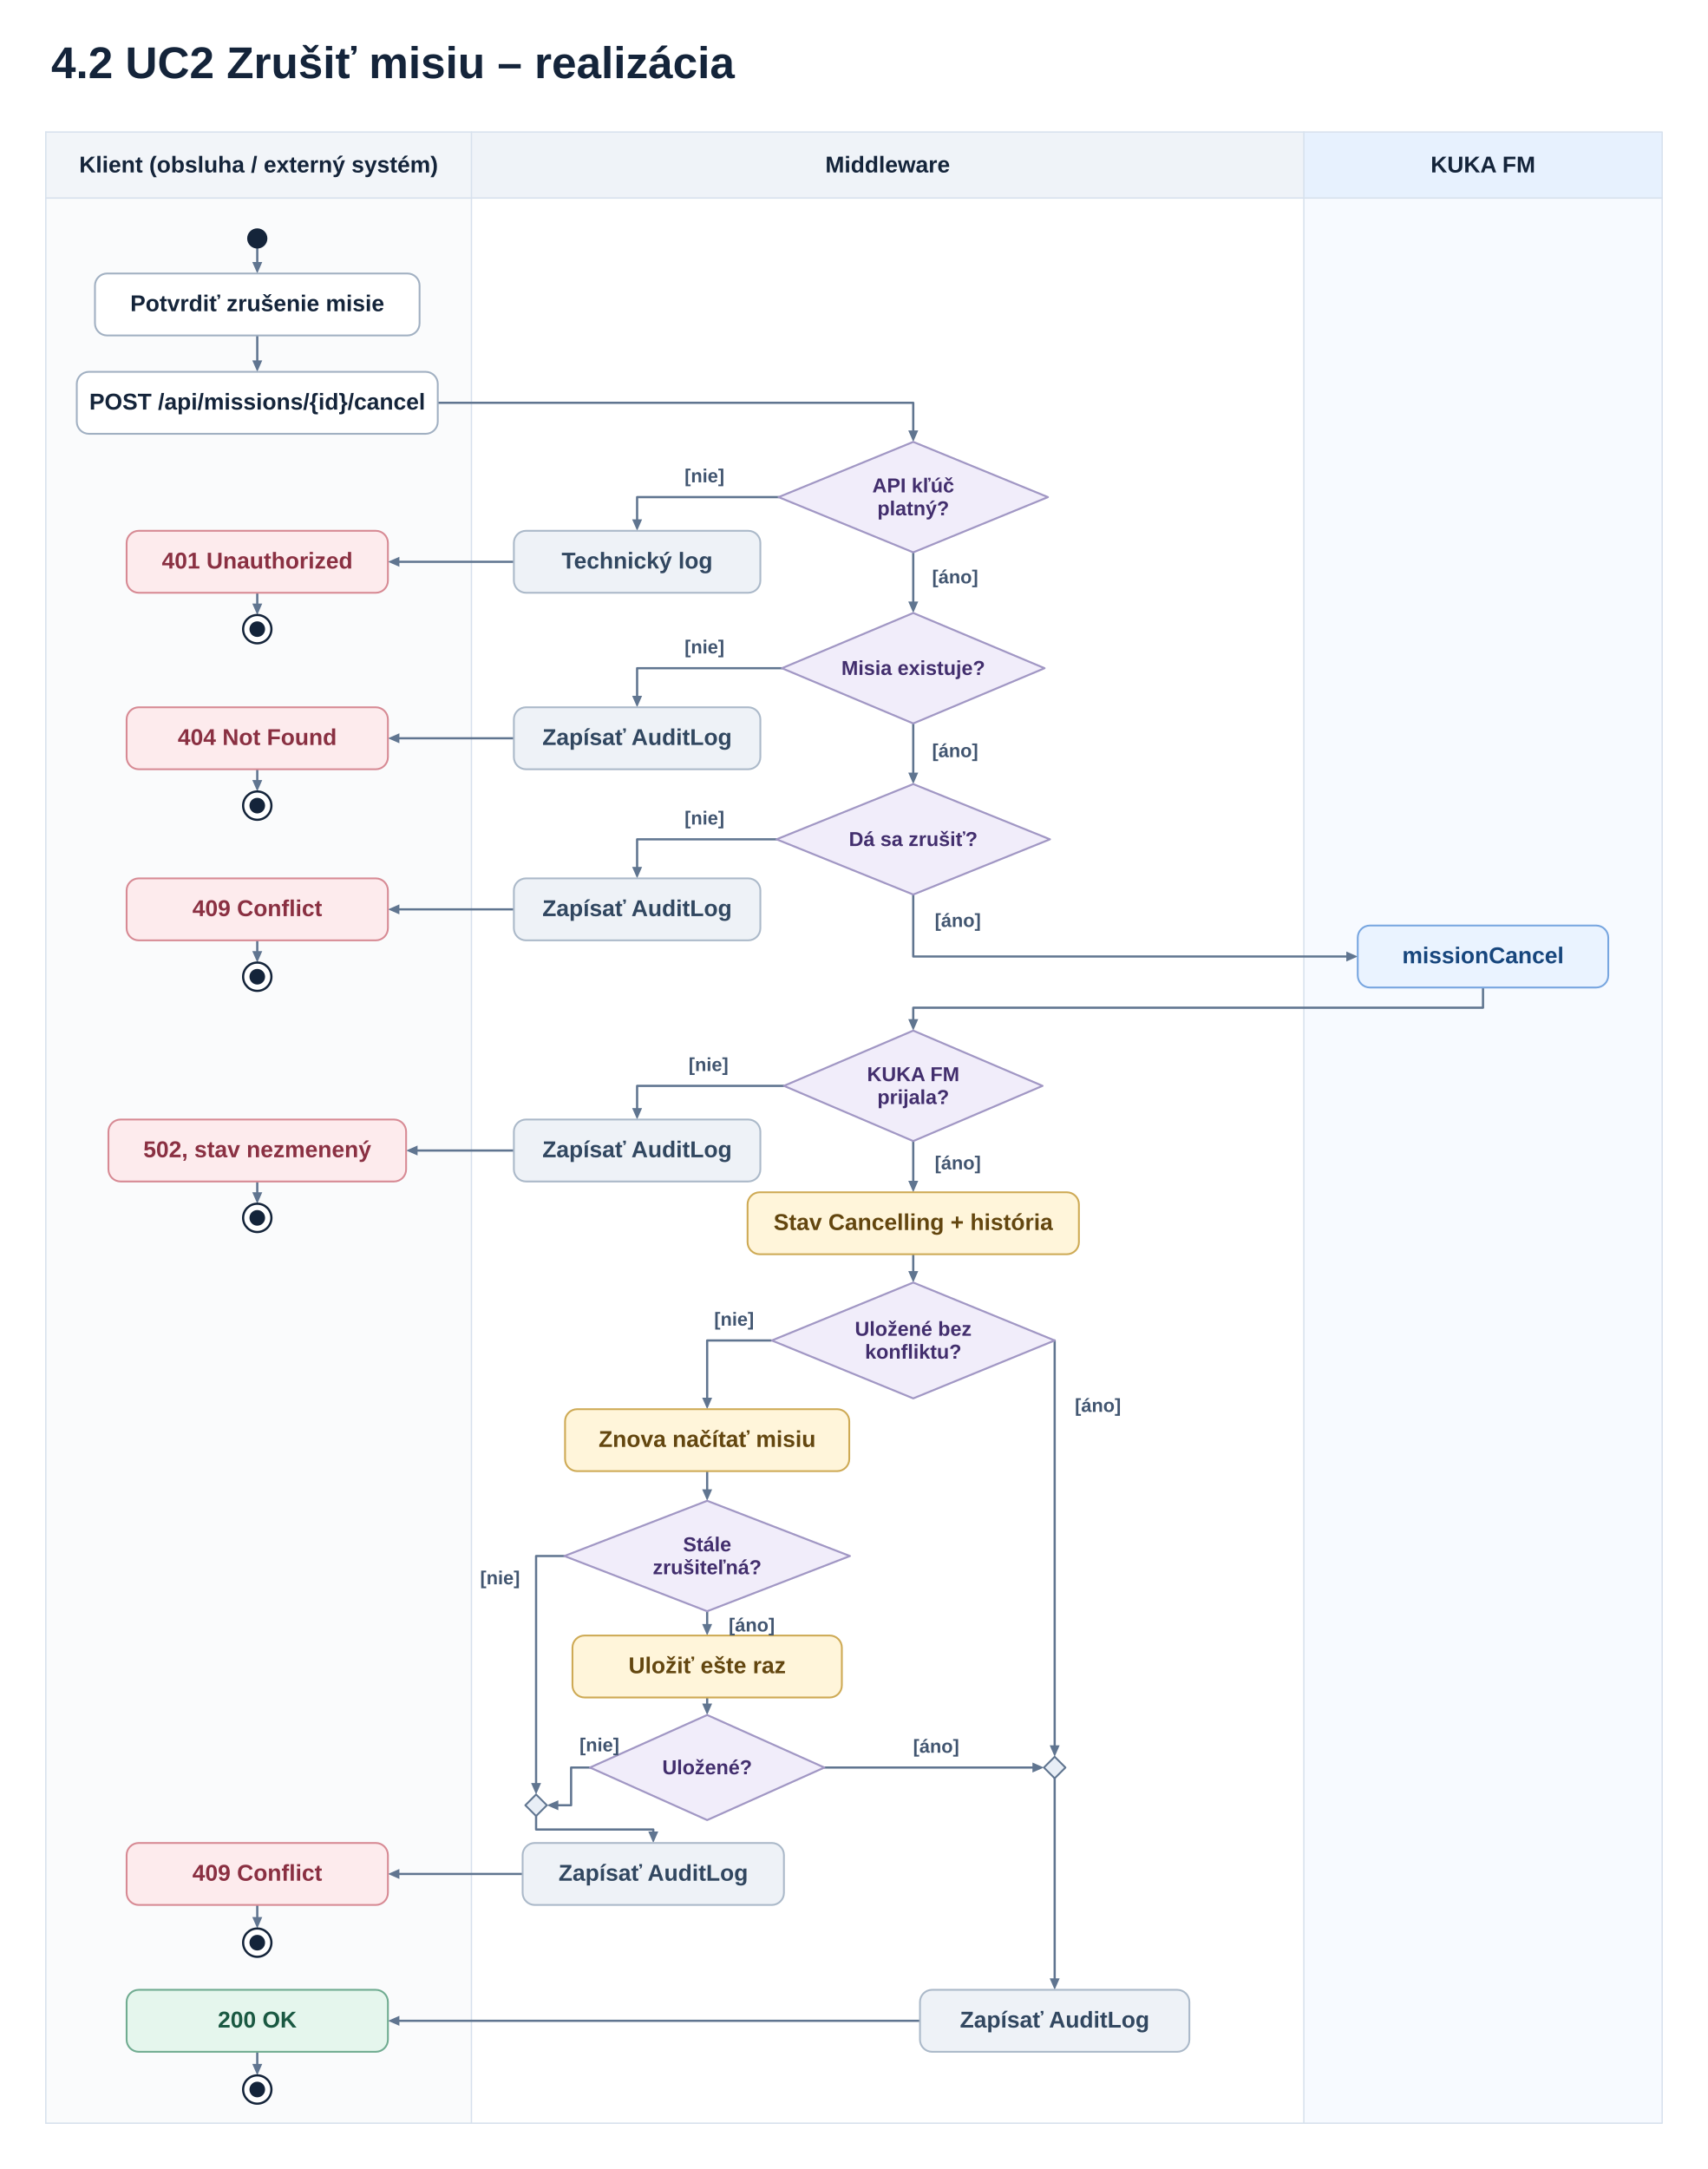
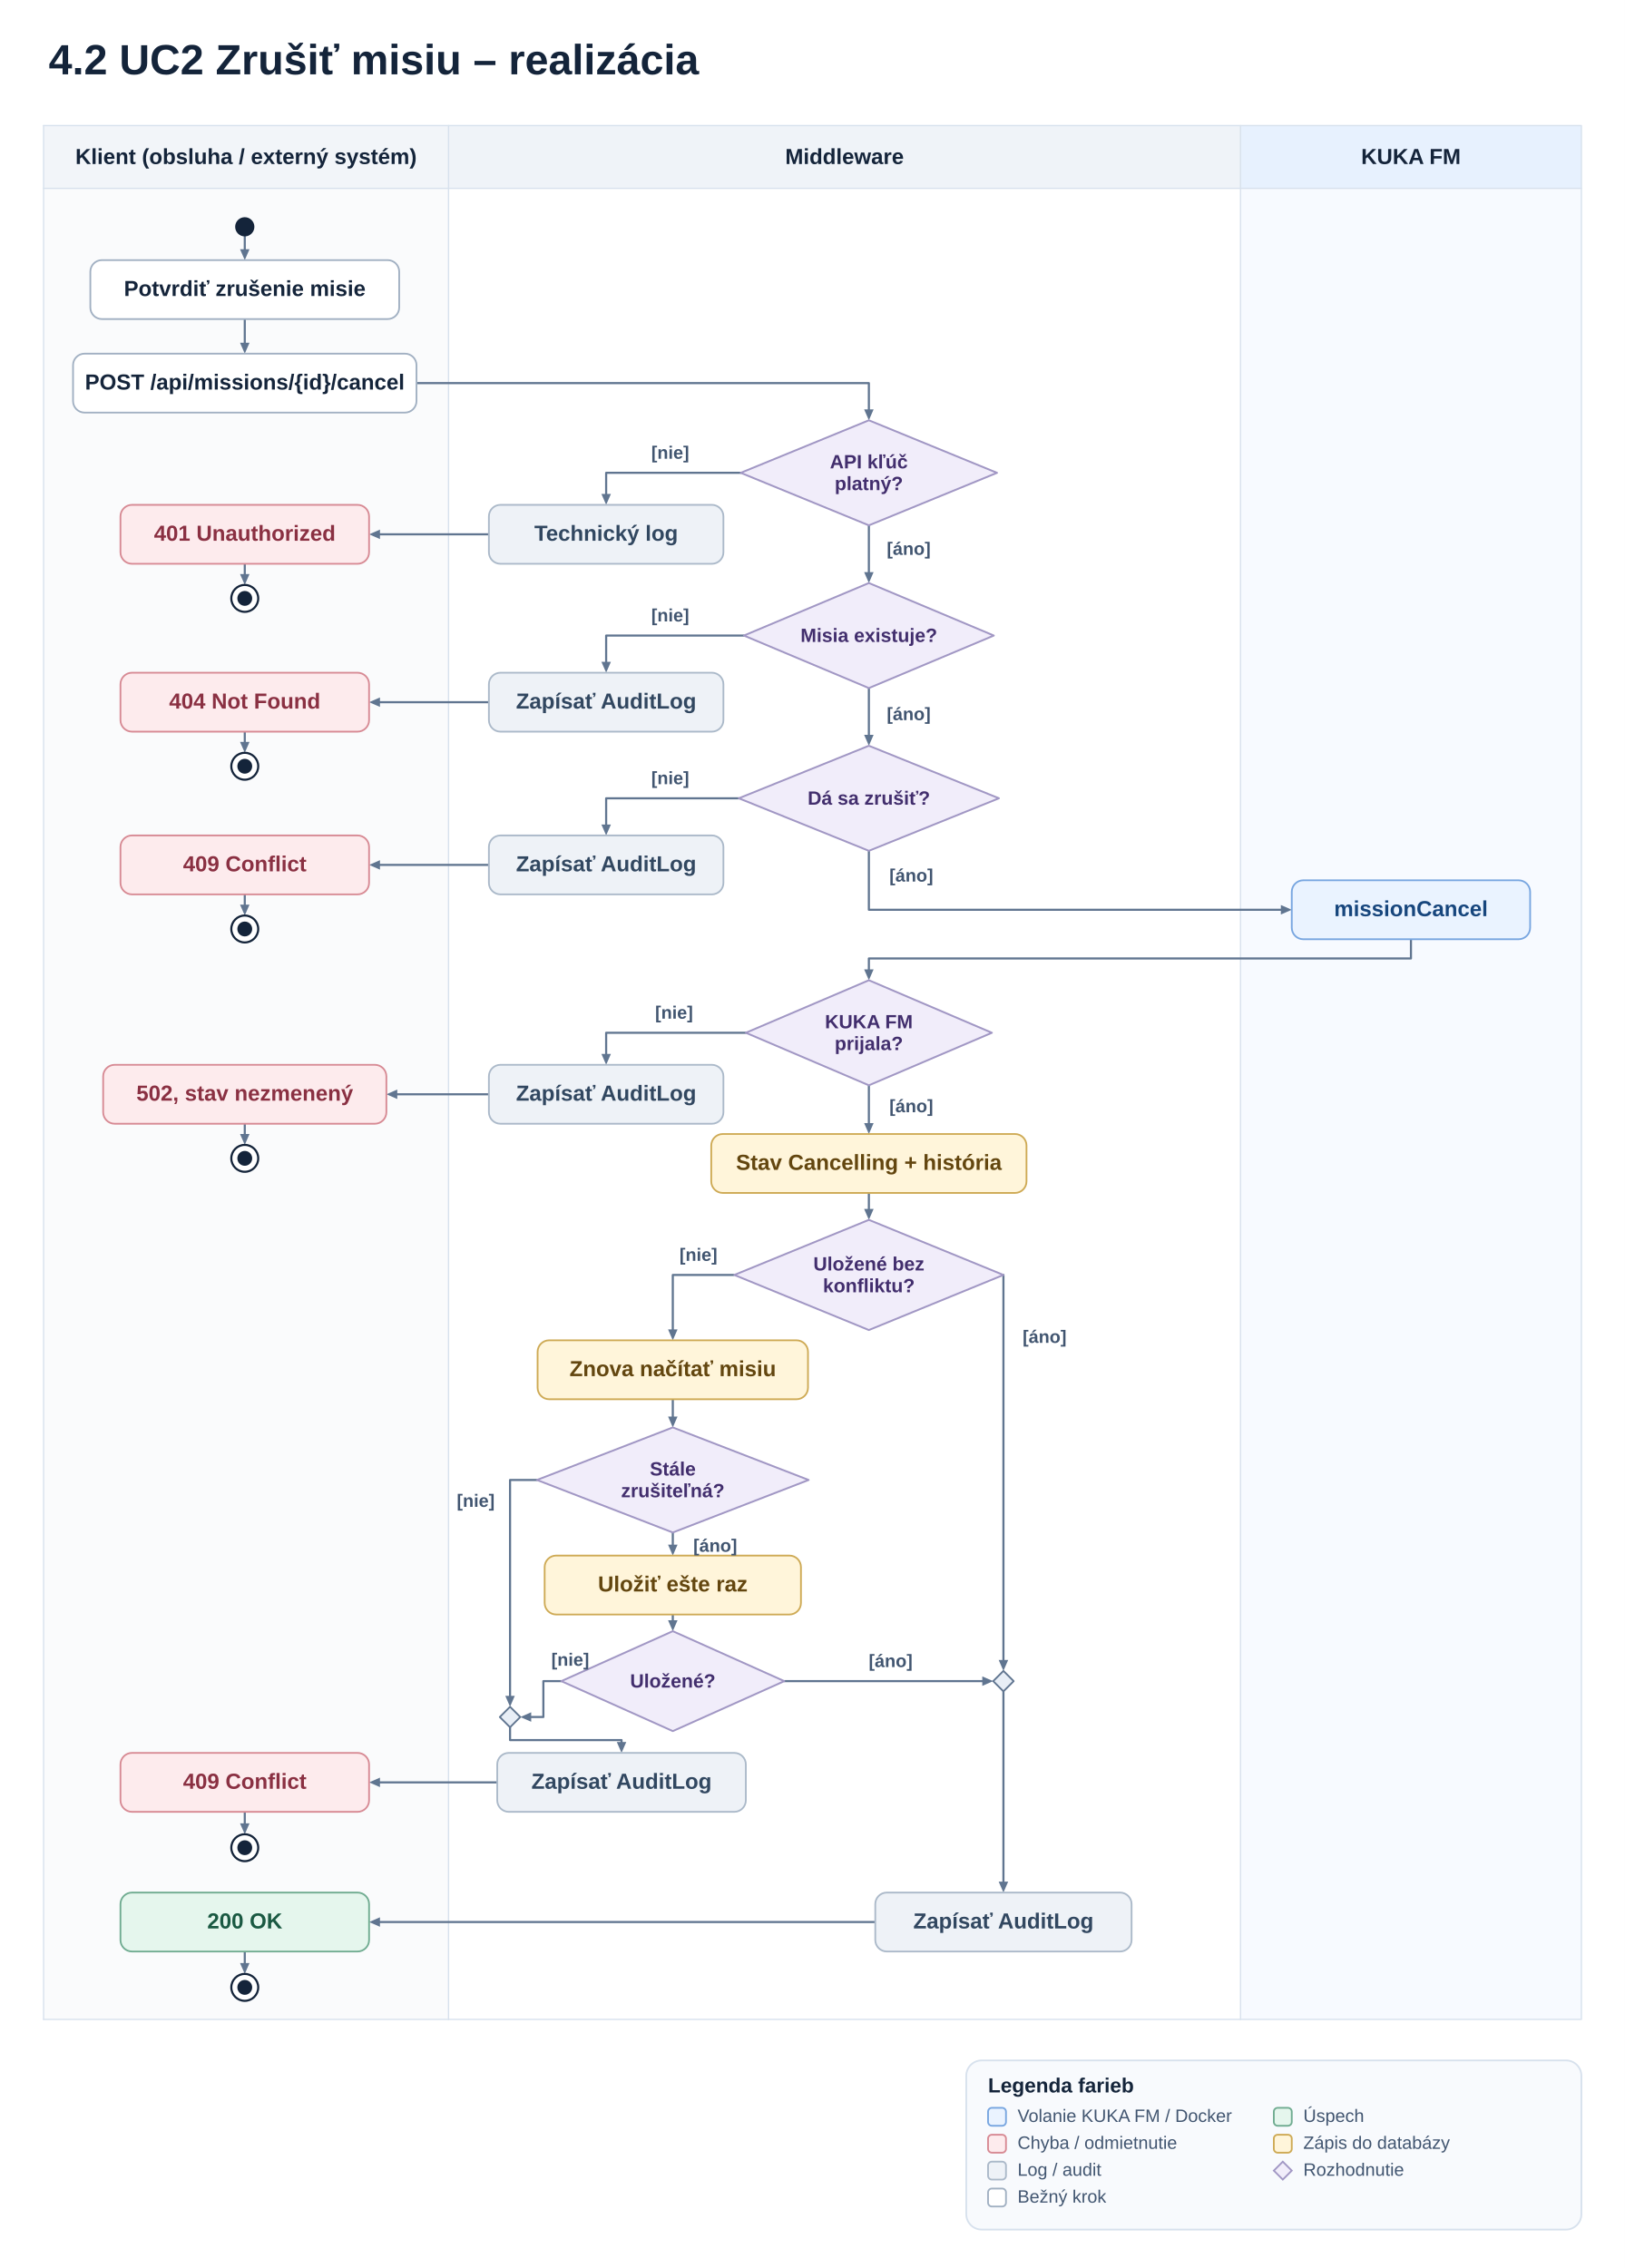
- <svg xmlns="http://www.w3.org/2000/svg" width="1268" height="1610" viewBox="0 0 1268 1610" role="img" aria-labelledby="diagram-title" font-family="Segoe UI, Helvetica Neue, Arial, sans-serif">
+ <svg xmlns="http://www.w3.org/2000/svg" width="1268" height="1770" viewBox="0 0 1268 1770" role="img" aria-labelledby="diagram-title" font-family="Segoe UI, Helvetica Neue, Arial, sans-serif">
  <g>
-     <rect x="0" y="0" width="1268" height="1610" rx="0" fill="#FFFFFF" stroke="none" stroke-width="1.35" />
+     <rect x="0" y="0" width="1268" height="1770" rx="0" fill="#FFFFFF" stroke="none" stroke-width="1.35" />
    <rect x="34" y="98" width="316" height="1478" rx="0" fill="#FAFBFC" stroke="none" stroke-width="1.35" />
    <rect x="34" y="98" width="316" height="49" rx="0" fill="#F2F5F9" stroke="none" stroke-width="1.35" />
    <polyline points="34,98 34,1576" fill="none" stroke="#D7E1ED" stroke-width="1" stroke-linecap="round" stroke-linejoin="round" />
    <rect x="350" y="98" width="618" height="1478" rx="0" fill="#FFFFFF" stroke="none" stroke-width="1.35" />
    <rect x="350" y="98" width="618" height="49" rx="0" fill="#EFF3F8" stroke="none" stroke-width="1.35" />
    <polyline points="350,98 350,1576" fill="none" stroke="#D7E1ED" stroke-width="1" stroke-linecap="round" stroke-linejoin="round" />
    <rect x="968" y="98" width="266" height="1478" rx="0" fill="#F7FAFF" stroke="none" stroke-width="1.35" />
    <rect x="968" y="98" width="266" height="49" rx="0" fill="#E7F1FE" stroke="none" stroke-width="1.35" />
    <polyline points="968,98 968,1576" fill="none" stroke="#D7E1ED" stroke-width="1" stroke-linecap="round" stroke-linejoin="round" />
    <polyline points="34,98 1234,98 1234,1576 34,1576" fill="none" stroke="#D7E1ED" stroke-width="1" stroke-linecap="round" stroke-linejoin="round" />
    <polyline points="34,147 1234,147" fill="none" stroke="#D7E1ED" stroke-width="1" stroke-linecap="round" stroke-linejoin="round" />
  </g>
  <g>
    <polyline points="191,184.5 191,195.5" fill="none" stroke="#607590" stroke-width="1.65" stroke-linecap="round" stroke-linejoin="round" />
    <polygon points="191,203 187.30,194.50 194.70,194.50" fill="#607590" />
    <polyline points="191,249 191,268.5" fill="none" stroke="#607590" stroke-width="1.65" stroke-linecap="round" stroke-linejoin="round" />
    <polygon points="191,276 187.30,267.50 194.70,267.50" fill="#607590" />
    <polyline points="325,299 678,299 678,320.5" fill="none" stroke="#607590" stroke-width="1.65" stroke-linecap="round" stroke-linejoin="round" />
    <polygon points="678,328 674.30,319.50 681.70,319.50" fill="#607590" />
    <polyline points="578,369 473,369 473,386.5" fill="none" stroke="#607590" stroke-width="1.65" stroke-linecap="round" stroke-linejoin="round" />
    <polygon points="473,394 469.30,385.50 476.70,385.50" fill="#607590" />
    <polyline points="381.5,417 295.5,417" fill="none" stroke="#607590" stroke-width="1.65" stroke-linecap="round" stroke-linejoin="round" />
    <polygon points="288,417 296.50,413.30 296.50,420.70" fill="#607590" />
    <polyline points="191,440 191,449" fill="none" stroke="#607590" stroke-width="1.65" stroke-linecap="round" stroke-linejoin="round" />
    <polygon points="191,456.5 187.30,448.00 194.70,448.00" fill="#607590" />
    <polyline points="678,410 678,447.5" fill="none" stroke="#607590" stroke-width="1.65" stroke-linecap="round" stroke-linejoin="round" />
    <polygon points="678,455 674.30,446.50 681.70,446.50" fill="#607590" />
    <polyline points="580.5,496 473,496 473,517.5" fill="none" stroke="#607590" stroke-width="1.65" stroke-linecap="round" stroke-linejoin="round" />
    <polygon points="473,525 469.30,516.50 476.70,516.50" fill="#607590" />
    <polyline points="381.5,548 295.5,548" fill="none" stroke="#607590" stroke-width="1.65" stroke-linecap="round" stroke-linejoin="round" />
    <polygon points="288,548 296.50,544.30 296.50,551.70" fill="#607590" />
    <polyline points="191,571 191,580" fill="none" stroke="#607590" stroke-width="1.65" stroke-linecap="round" stroke-linejoin="round" />
    <polygon points="191,587.5 187.30,579.00 194.70,579.00" fill="#607590" />
    <polyline points="678,537 678,574.5" fill="none" stroke="#607590" stroke-width="1.65" stroke-linecap="round" stroke-linejoin="round" />
    <polygon points="678,582 674.30,573.50 681.70,573.50" fill="#607590" />
    <polyline points="576.5,623 473,623 473,644.5" fill="none" stroke="#607590" stroke-width="1.65" stroke-linecap="round" stroke-linejoin="round" />
    <polygon points="473,652 469.30,643.50 476.70,643.50" fill="#607590" />
    <polyline points="381.5,675 295.5,675" fill="none" stroke="#607590" stroke-width="1.65" stroke-linecap="round" stroke-linejoin="round" />
    <polygon points="288,675 296.50,671.30 296.50,678.70" fill="#607590" />
    <polyline points="191,698 191,707" fill="none" stroke="#607590" stroke-width="1.65" stroke-linecap="round" stroke-linejoin="round" />
    <polygon points="191,714.5 187.30,706.00 194.70,706.00" fill="#607590" />
    <polyline points="678,664 678,710 1000.5,710" fill="none" stroke="#607590" stroke-width="1.65" stroke-linecap="round" stroke-linejoin="round" />
    <polygon points="1008,710 999.50,713.70 999.50,706.30" fill="#607590" />
    <polyline points="1101,733 1101,748 678,748 678,757.5" fill="none" stroke="#607590" stroke-width="1.65" stroke-linecap="round" stroke-linejoin="round" />
    <polygon points="678,765 674.30,756.50 681.70,756.50" fill="#607590" />
    <polyline points="582,806 473,806 473,823.5" fill="none" stroke="#607590" stroke-width="1.65" stroke-linecap="round" stroke-linejoin="round" />
    <polygon points="473,831 469.30,822.50 476.70,822.50" fill="#607590" />
    <polyline points="381.5,854 309,854" fill="none" stroke="#607590" stroke-width="1.65" stroke-linecap="round" stroke-linejoin="round" />
    <polygon points="301.5,854 310.00,850.30 310.00,857.70" fill="#607590" />
    <polyline points="191,877 191,886" fill="none" stroke="#607590" stroke-width="1.65" stroke-linecap="round" stroke-linejoin="round" />
    <polygon points="191,893.5 187.30,885.00 194.70,885.00" fill="#607590" />
    <polyline points="678,847 678,877.5" fill="none" stroke="#607590" stroke-width="1.65" stroke-linecap="round" stroke-linejoin="round" />
    <polygon points="678,885 674.30,876.50 681.70,876.50" fill="#607590" />
    <polyline points="678,931 678,944.5" fill="none" stroke="#607590" stroke-width="1.65" stroke-linecap="round" stroke-linejoin="round" />
    <polygon points="678,952 674.30,943.50 681.70,943.50" fill="#607590" />
    <polyline points="572.5,995 525,995 525,1038.5" fill="none" stroke="#607590" stroke-width="1.65" stroke-linecap="round" stroke-linejoin="round" />
    <polygon points="525,1046 521.30,1037.50 528.70,1037.50" fill="#607590" />
    <polyline points="783,995 783,1296.5" fill="none" stroke="#607590" stroke-width="1.65" stroke-linecap="round" stroke-linejoin="round" />
    <polygon points="783,1304 779.30,1295.50 786.70,1295.50" fill="#607590" />
    <polyline points="525,1092 525,1106.5" fill="none" stroke="#607590" stroke-width="1.65" stroke-linecap="round" stroke-linejoin="round" />
    <polygon points="525,1114 521.30,1105.50 528.70,1105.50" fill="#607590" />
    <polyline points="419,1155 398,1155 398,1324.5" fill="none" stroke="#607590" stroke-width="1.65" stroke-linecap="round" stroke-linejoin="round" />
    <polygon points="398,1332 394.30,1323.50 401.70,1323.50" fill="#607590" />
    <polyline points="525,1196 525,1206.5" fill="none" stroke="#607590" stroke-width="1.65" stroke-linecap="round" stroke-linejoin="round" />
    <polygon points="525,1214 521.30,1205.50 528.70,1205.50" fill="#607590" />
    <polyline points="525,1260 525,1265.5" fill="none" stroke="#607590" stroke-width="1.65" stroke-linecap="round" stroke-linejoin="round" />
    <polygon points="525,1273 521.30,1264.50 528.70,1264.50" fill="#607590" />
    <polyline points="438,1312 424,1312 424,1340 413.5,1340" fill="none" stroke="#607590" stroke-width="1.65" stroke-linecap="round" stroke-linejoin="round" />
    <polygon points="406,1340 414.50,1336.30 414.50,1343.70" fill="#607590" />
    <polyline points="612,1312 767.5,1312" fill="none" stroke="#607590" stroke-width="1.65" stroke-linecap="round" stroke-linejoin="round" />
    <polygon points="775,1312 766.50,1315.70 766.50,1308.30" fill="#607590" />
    <polyline points="398,1348 398,1358 485,1358 485,1360.5" fill="none" stroke="#607590" stroke-width="1.65" stroke-linecap="round" stroke-linejoin="round" />
    <polygon points="485,1368 481.30,1359.50 488.70,1359.50" fill="#607590" />
    <polyline points="388,1391 295.5,1391" fill="none" stroke="#607590" stroke-width="1.65" stroke-linecap="round" stroke-linejoin="round" />
    <polygon points="288,1391 296.50,1387.30 296.50,1394.70" fill="#607590" />
    <polyline points="191,1414 191,1424" fill="none" stroke="#607590" stroke-width="1.65" stroke-linecap="round" stroke-linejoin="round" />
    <polygon points="191,1431.5 187.30,1423.00 194.70,1423.00" fill="#607590" />
    <polyline points="783,1320 783,1469.5" fill="none" stroke="#607590" stroke-width="1.65" stroke-linecap="round" stroke-linejoin="round" />
    <polygon points="783,1477 779.30,1468.50 786.70,1468.50" fill="#607590" />
    <polyline points="683,1500 295.5,1500" fill="none" stroke="#607590" stroke-width="1.65" stroke-linecap="round" stroke-linejoin="round" />
    <polygon points="288,1500 296.50,1496.30 296.50,1503.70" fill="#607590" />
    <polyline points="191,1523 191,1533" fill="none" stroke="#607590" stroke-width="1.65" stroke-linecap="round" stroke-linejoin="round" />
    <polygon points="191,1540.5 187.30,1532.00 194.70,1532.00" fill="#607590" />
  </g>
  <g>
    <circle cx="191" cy="177" r="7.5" fill="#14243A" />
    <rect x="70.5" y="203.0" width="241" height="46" rx="9" fill="#FFFFFF" stroke="#A1B0C2" stroke-width="1.35" />
    <text x="191" y="231.0" fill="#14243A" font-size="17" font-weight="600" text-anchor="middle">Potvrdiť zrušenie misie</text>
    <rect x="57.0" y="276.0" width="268" height="46" rx="9" fill="#FFFFFF" stroke="#A1B0C2" stroke-width="1.35" />
    <text x="191" y="304.0" fill="#14243A" font-size="17" font-weight="600" text-anchor="middle">POST /api/missions/{id}/cancel</text>
    <polygon points="678,328 778,369 678,410 578,369" fill="#F1EDFA" stroke="#A197C4" stroke-width="1.45" stroke-linejoin="round" />
    <text x="678" y="365.5" fill="#422E6D" font-size="15" font-weight="600" text-anchor="middle">API kľúč</text>
    <text x="678" y="382.5" fill="#422E6D" font-size="15" font-weight="600" text-anchor="middle">platný?</text>
    <rect x="381.5" y="394.0" width="183" height="46" rx="9" fill="#EEF2F7" stroke="#ABB9C9" stroke-width="1.35" />
    <text x="473" y="422.0" fill="#314760" font-size="17" font-weight="600" text-anchor="middle">Technický log</text>
    <rect x="94.0" y="394.0" width="194" height="46" rx="9" fill="#FDEBED" stroke="#D78A94" stroke-width="1.35" />
    <text x="191" y="422.0" fill="#8A3042" font-size="17" font-weight="600" text-anchor="middle">401 Unauthorized</text>
    <circle cx="191" cy="467" r="10.5" fill="#FFFFFF" stroke="#14243A" stroke-width="1.65" />
    <circle cx="191" cy="467" r="5.8" fill="#14243A" />
    <polygon points="678,455 775.5,496 678,537 580.5,496" fill="#F1EDFA" stroke="#A197C4" stroke-width="1.45" stroke-linejoin="round" />
    <text x="678" y="501.0" fill="#422E6D" font-size="15" font-weight="600" text-anchor="middle">Misia existuje?</text>
    <rect x="381.5" y="525.0" width="183" height="46" rx="9" fill="#EEF2F7" stroke="#ABB9C9" stroke-width="1.35" />
    <text x="473" y="553.0" fill="#314760" font-size="17" font-weight="600" text-anchor="middle">Zapísať AuditLog</text>
    <rect x="94.0" y="525.0" width="194" height="46" rx="9" fill="#FDEBED" stroke="#D78A94" stroke-width="1.35" />
    <text x="191" y="553.0" fill="#8A3042" font-size="17" font-weight="600" text-anchor="middle">404 Not Found</text>
    <circle cx="191" cy="598" r="10.5" fill="#FFFFFF" stroke="#14243A" stroke-width="1.65" />
    <circle cx="191" cy="598" r="5.8" fill="#14243A" />
    <polygon points="678,582 779.5,623 678,664 576.5,623" fill="#F1EDFA" stroke="#A197C4" stroke-width="1.45" stroke-linejoin="round" />
    <text x="678" y="628.0" fill="#422E6D" font-size="15" font-weight="600" text-anchor="middle">Dá sa zrušiť?</text>
    <rect x="381.5" y="652.0" width="183" height="46" rx="9" fill="#EEF2F7" stroke="#ABB9C9" stroke-width="1.35" />
    <text x="473" y="680.0" fill="#314760" font-size="17" font-weight="600" text-anchor="middle">Zapísať AuditLog</text>
    <rect x="94.0" y="652.0" width="194" height="46" rx="9" fill="#FDEBED" stroke="#D78A94" stroke-width="1.35" />
    <text x="191" y="680.0" fill="#8A3042" font-size="17" font-weight="600" text-anchor="middle">409 Conflict</text>
    <circle cx="191" cy="725" r="10.5" fill="#FFFFFF" stroke="#14243A" stroke-width="1.65" />
    <circle cx="191" cy="725" r="5.8" fill="#14243A" />
    <rect x="1008.0" y="687.0" width="186" height="46" rx="9" fill="#EAF3FF" stroke="#78A6E0" stroke-width="1.35" />
    <text x="1101" y="715.0" fill="#17467D" font-size="17" font-weight="600" text-anchor="middle">missionCancel</text>
    <polygon points="678,765 774,806 678,847 582,806" fill="#F1EDFA" stroke="#A197C4" stroke-width="1.45" stroke-linejoin="round" />
    <text x="678" y="802.5" fill="#422E6D" font-size="15" font-weight="600" text-anchor="middle">KUKA FM</text>
    <text x="678" y="819.5" fill="#422E6D" font-size="15" font-weight="600" text-anchor="middle">prijala?</text>
    <rect x="381.5" y="831.0" width="183" height="46" rx="9" fill="#EEF2F7" stroke="#ABB9C9" stroke-width="1.35" />
    <text x="473" y="859.0" fill="#314760" font-size="17" font-weight="600" text-anchor="middle">Zapísať AuditLog</text>
    <rect x="80.5" y="831.0" width="221" height="46" rx="9" fill="#FDEBED" stroke="#D78A94" stroke-width="1.35" />
    <text x="191" y="859.0" fill="#8A3042" font-size="17" font-weight="600" text-anchor="middle">502, stav nezmenený</text>
    <circle cx="191" cy="904" r="10.5" fill="#FFFFFF" stroke="#14243A" stroke-width="1.65" />
    <circle cx="191" cy="904" r="5.8" fill="#14243A" />
    <rect x="555.0" y="885.0" width="246" height="46" rx="9" fill="#FFF5DA" stroke="#CEAA55" stroke-width="1.35" />
    <text x="678" y="913.0" fill="#63460F" font-size="17" font-weight="600" text-anchor="middle">Stav Cancelling + história</text>
    <polygon points="678,952 783,995 678,1038 573,995" fill="#F1EDFA" stroke="#A197C4" stroke-width="1.45" stroke-linejoin="round" />
    <text x="678" y="991.5" fill="#422E6D" font-size="15" font-weight="600" text-anchor="middle">Uložené bez</text>
    <text x="678" y="1008.5" fill="#422E6D" font-size="15" font-weight="600" text-anchor="middle">konfliktu?</text>
    <rect x="419.5" y="1046.0" width="211" height="46" rx="9" fill="#FFF5DA" stroke="#CEAA55" stroke-width="1.35" />
    <text x="525" y="1074.0" fill="#63460F" font-size="17" font-weight="600" text-anchor="middle">Znova načítať misiu</text>
    <polygon points="525,1114 631,1155 525,1196 419,1155" fill="#F1EDFA" stroke="#A197C4" stroke-width="1.45" stroke-linejoin="round" />
    <text x="525" y="1151.5" fill="#422E6D" font-size="15" font-weight="600" text-anchor="middle">Stále</text>
    <text x="525" y="1168.5" fill="#422E6D" font-size="15" font-weight="600" text-anchor="middle">zrušiteľná?</text>
    <rect x="425.0" y="1214.0" width="200" height="46" rx="9" fill="#FFF5DA" stroke="#CEAA55" stroke-width="1.35" />
    <text x="525" y="1242.0" fill="#63460F" font-size="17" font-weight="600" text-anchor="middle">Uložiť ešte raz</text>
    <polygon points="525,1273 612,1312 525,1351 438,1312" fill="#F1EDFA" stroke="#A197C4" stroke-width="1.45" stroke-linejoin="round" />
    <text x="525" y="1317.0" fill="#422E6D" font-size="15" font-weight="600" text-anchor="middle">Uložené?</text>
    <path d="M398 1332 l8 8 -8 8 -8 -8 Z" fill="#E8EEF6" stroke="#607590" stroke-width="1.35" stroke-linejoin="round" />
    <rect x="388.0" y="1368.0" width="194" height="46" rx="9" fill="#EEF2F7" stroke="#ABB9C9" stroke-width="1.35" />
    <text x="485" y="1396.0" fill="#314760" font-size="17" font-weight="600" text-anchor="middle">Zapísať AuditLog</text>
    <rect x="94.0" y="1368.0" width="194" height="46" rx="9" fill="#FDEBED" stroke="#D78A94" stroke-width="1.35" />
    <text x="191" y="1396.0" fill="#8A3042" font-size="17" font-weight="600" text-anchor="middle">409 Conflict</text>
    <circle cx="191" cy="1442" r="10.5" fill="#FFFFFF" stroke="#14243A" stroke-width="1.65" />
    <circle cx="191" cy="1442" r="5.8" fill="#14243A" />
    <path d="M783 1304 l8 8 -8 8 -8 -8 Z" fill="#E8EEF6" stroke="#607590" stroke-width="1.35" stroke-linejoin="round" />
    <rect x="683.0" y="1477.0" width="200" height="46" rx="9" fill="#EEF2F7" stroke="#ABB9C9" stroke-width="1.35" />
    <text x="783" y="1505.0" fill="#314760" font-size="17" font-weight="600" text-anchor="middle">Zapísať AuditLog</text>
    <rect x="94.0" y="1477.0" width="194" height="46" rx="9" fill="#E5F6ED" stroke="#70AC91" stroke-width="1.35" />
    <text x="191" y="1505.0" fill="#1A5942" font-size="17" font-weight="600" text-anchor="middle">200 OK</text>
    <circle cx="191" cy="1551" r="10.5" fill="#FFFFFF" stroke="#14243A" stroke-width="1.65" />
    <circle cx="191" cy="1551" r="5.8" fill="#14243A" />
  </g>
  <g>
    <text x="38" y="58" fill="#14243A" font-size="33" font-weight="700" text-anchor="start">4.2 UC2 Zrušiť misiu – realizácia</text>
    <text x="192.0" y="128" fill="#14243A" font-size="17" font-weight="700" text-anchor="middle">Klient (obsluha / externý systém)</text>
    <text x="659.0" y="128" fill="#14243A" font-size="17" font-weight="700" text-anchor="middle">Middleware</text>
    <text x="1101.0" y="128" fill="#14243A" font-size="17" font-weight="700" text-anchor="middle">KUKA FM</text>
    <text x="523" y="358" fill="#415570" font-size="14" font-weight="600" text-anchor="middle">[nie]</text>
    <text x="692" y="433" fill="#415570" font-size="14" font-weight="600" text-anchor="start">[áno]</text>
    <text x="523" y="485" fill="#415570" font-size="14" font-weight="600" text-anchor="middle">[nie]</text>
    <text x="692" y="562" fill="#415570" font-size="14" font-weight="600" text-anchor="start">[áno]</text>
    <text x="523" y="612" fill="#415570" font-size="14" font-weight="600" text-anchor="middle">[nie]</text>
    <text x="694" y="688" fill="#415570" font-size="14" font-weight="600" text-anchor="start">[áno]</text>
    <text x="526" y="795" fill="#415570" font-size="14" font-weight="600" text-anchor="middle">[nie]</text>
    <text x="694" y="868" fill="#415570" font-size="14" font-weight="600" text-anchor="start">[áno]</text>
    <text x="545" y="984" fill="#415570" font-size="14" font-weight="600" text-anchor="middle">[nie]</text>
    <text x="798" y="1048" fill="#415570" font-size="14" font-weight="600" text-anchor="start">[áno]</text>
    <text x="386" y="1176" fill="#415570" font-size="14" font-weight="600" text-anchor="end">[nie]</text>
    <text x="541" y="1211" fill="#415570" font-size="14" font-weight="600" text-anchor="start">[áno]</text>
    <text x="445" y="1300" fill="#415570" font-size="14" font-weight="600" text-anchor="middle">[nie]</text>
    <text x="695" y="1301" fill="#415570" font-size="14" font-weight="600" text-anchor="middle">[áno]</text>
  </g>
+   <g>
+     <rect x="754" y="1608" width="480" height="132" rx="12" fill="#F8FAFD" stroke="#D7E1ED" stroke-width="1.35" />
+     <text x="771" y="1633" fill="#14243A" font-size="16" font-weight="700" text-anchor="start">Legenda farieb</text>
+     <rect x="771" y="1645" width="14" height="14" rx="3" fill="#EAF3FF" stroke="#78A6E0" stroke-width="1.35" />
+     <text x="794" y="1656" fill="#415570" font-size="14" font-weight="400" text-anchor="start">Volanie KUKA FM / Docker</text>
+     <rect x="994" y="1645" width="14" height="14" rx="3" fill="#E5F6ED" stroke="#70AC91" stroke-width="1.35" />
+     <text x="1017" y="1656" fill="#415570" font-size="14" font-weight="400" text-anchor="start">Úspech</text>
+     <rect x="771" y="1666" width="14" height="14" rx="3" fill="#FDEBED" stroke="#D78A94" stroke-width="1.35" />
+     <text x="794" y="1677" fill="#415570" font-size="14" font-weight="400" text-anchor="start">Chyba / odmietnutie</text>
+     <rect x="994" y="1666" width="14" height="14" rx="3" fill="#FFF5DA" stroke="#CEAA55" stroke-width="1.35" />
+     <text x="1017" y="1677" fill="#415570" font-size="14" font-weight="400" text-anchor="start">Zápis do databázy</text>
+     <rect x="771" y="1687" width="14" height="14" rx="3" fill="#EEF2F7" stroke="#ABB9C9" stroke-width="1.35" />
+     <text x="794" y="1698" fill="#415570" font-size="14" font-weight="400" text-anchor="start">Log / audit</text>
+     <path d="M1001,1687 l7,7 -7,7 -7,-7 Z" fill="#F1EDFA" stroke="#A197C4" stroke-width="1.35" />
+     <text x="1017" y="1698" fill="#415570" font-size="14" font-weight="400" text-anchor="start">Rozhodnutie</text>
+     <rect x="771" y="1708" width="14" height="14" rx="3" fill="#FFFFFF" stroke="#A1B0C2" stroke-width="1.35" />
+     <text x="794" y="1719" fill="#415570" font-size="14" font-weight="400" text-anchor="start">Bežný krok</text>
+   </g>
</svg>
